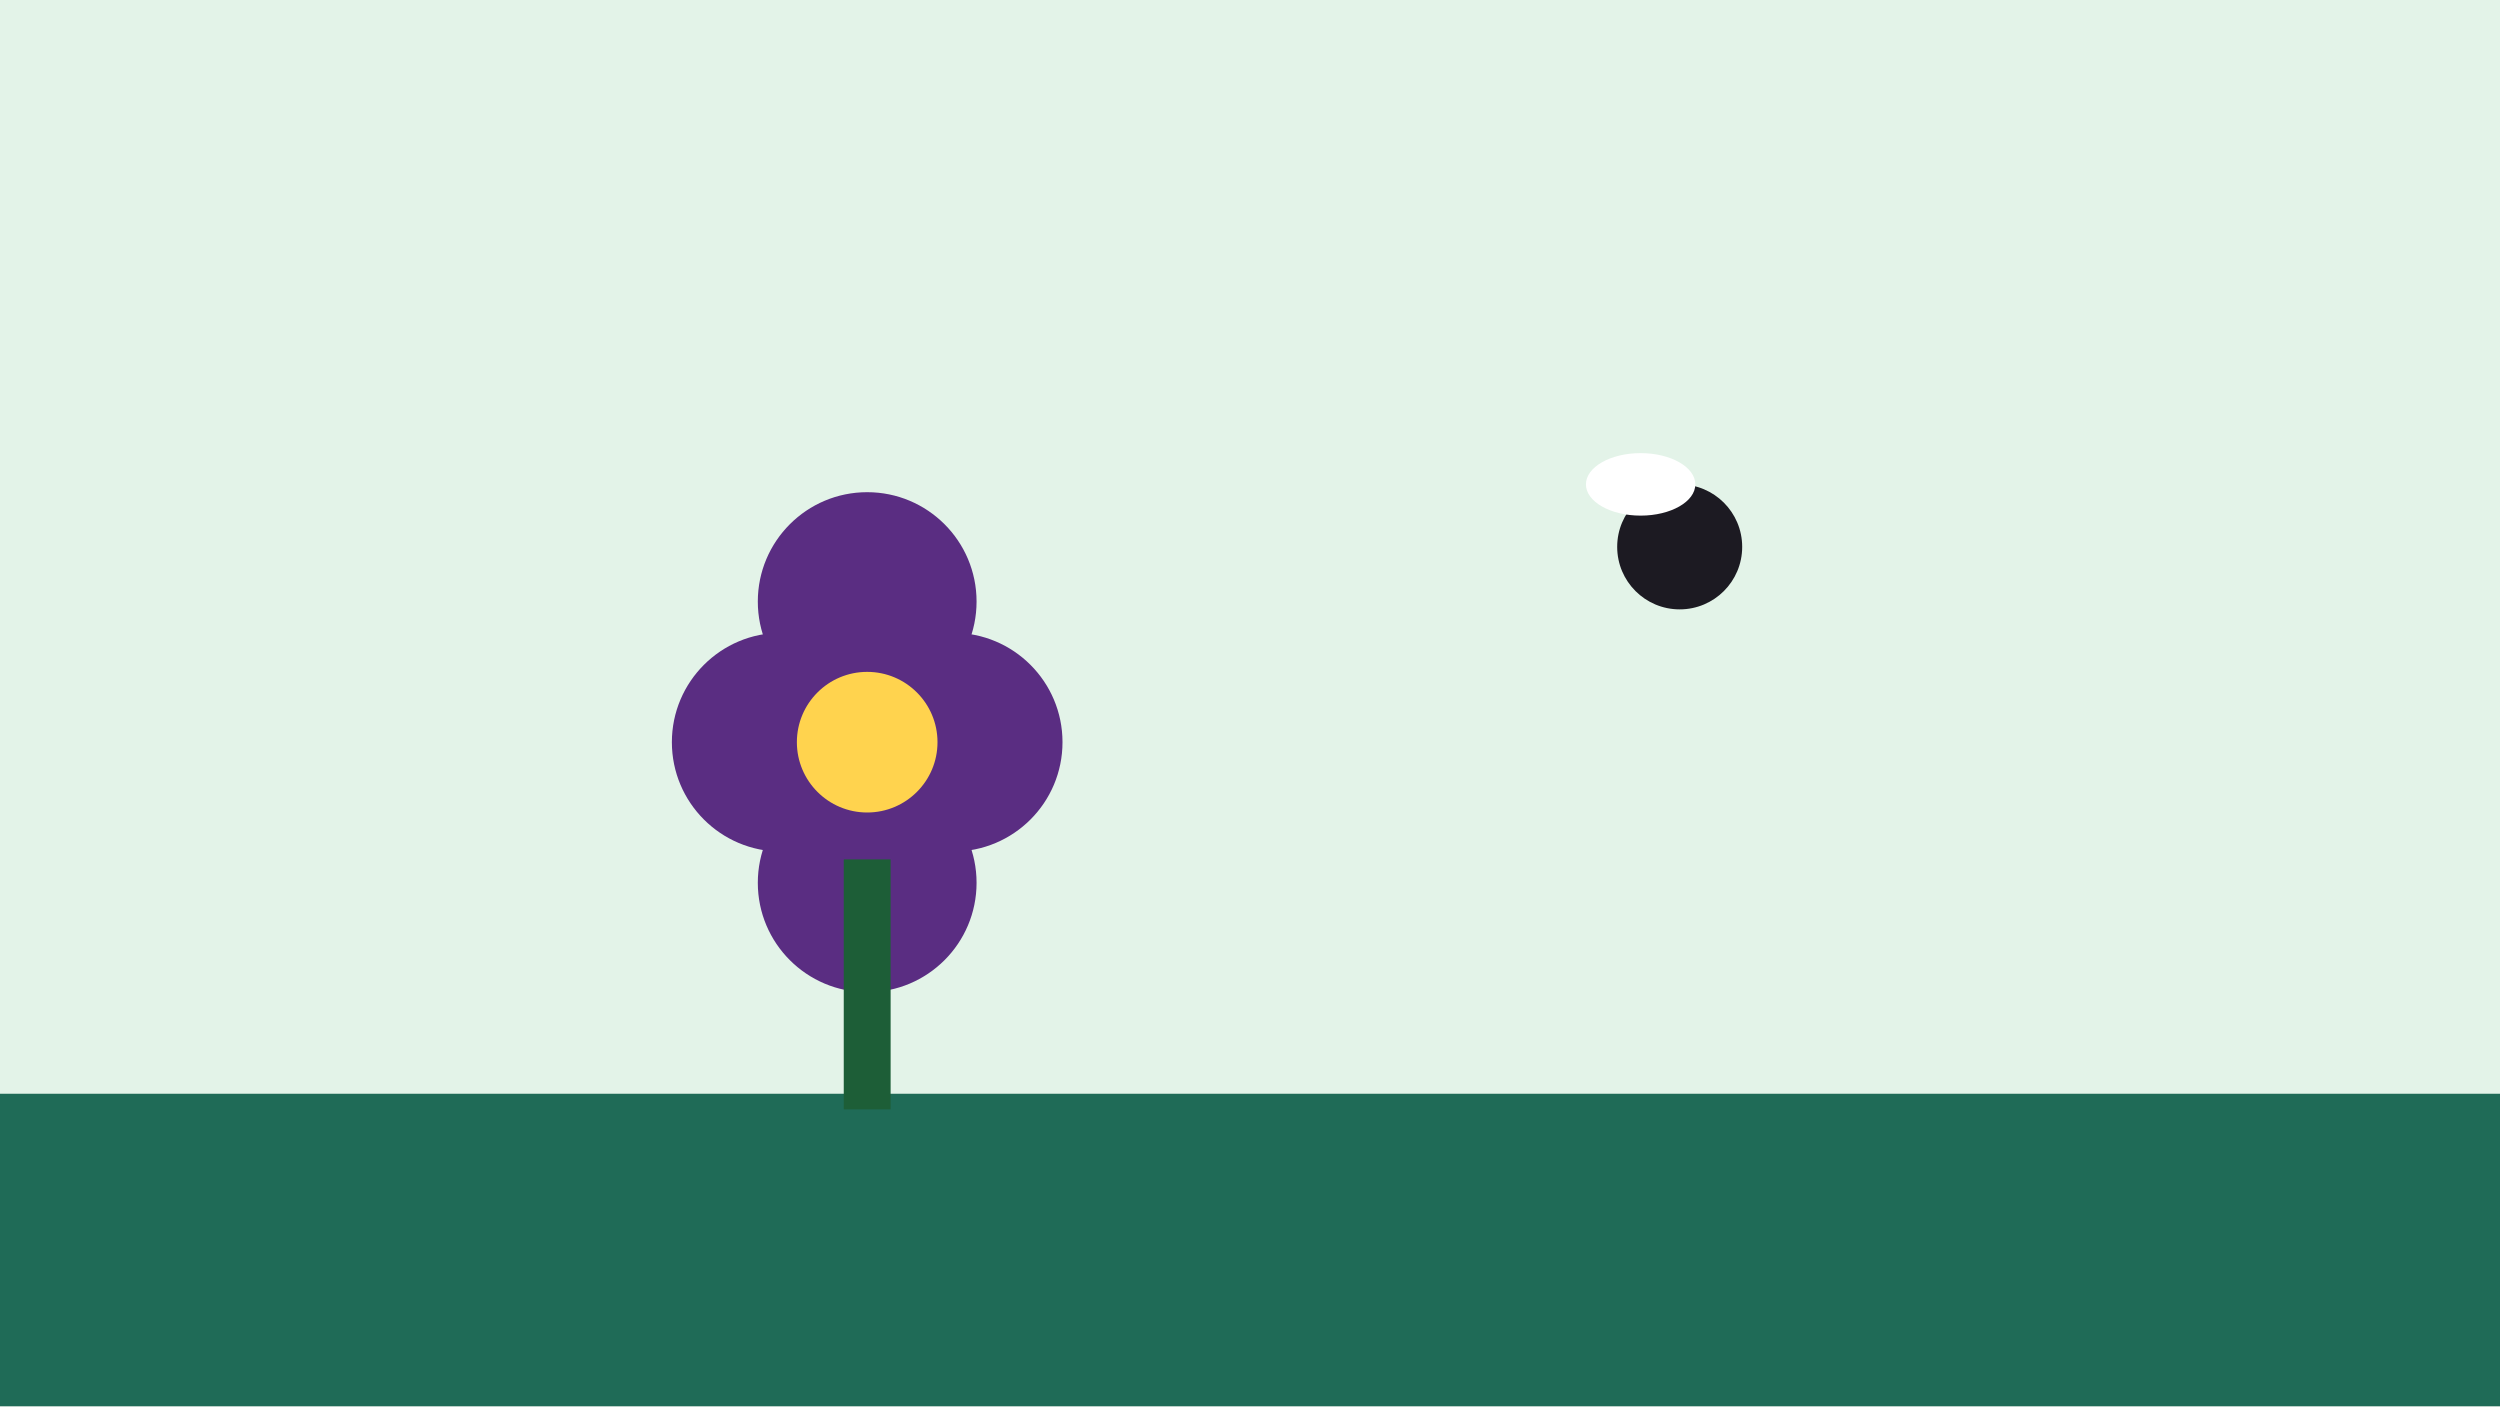
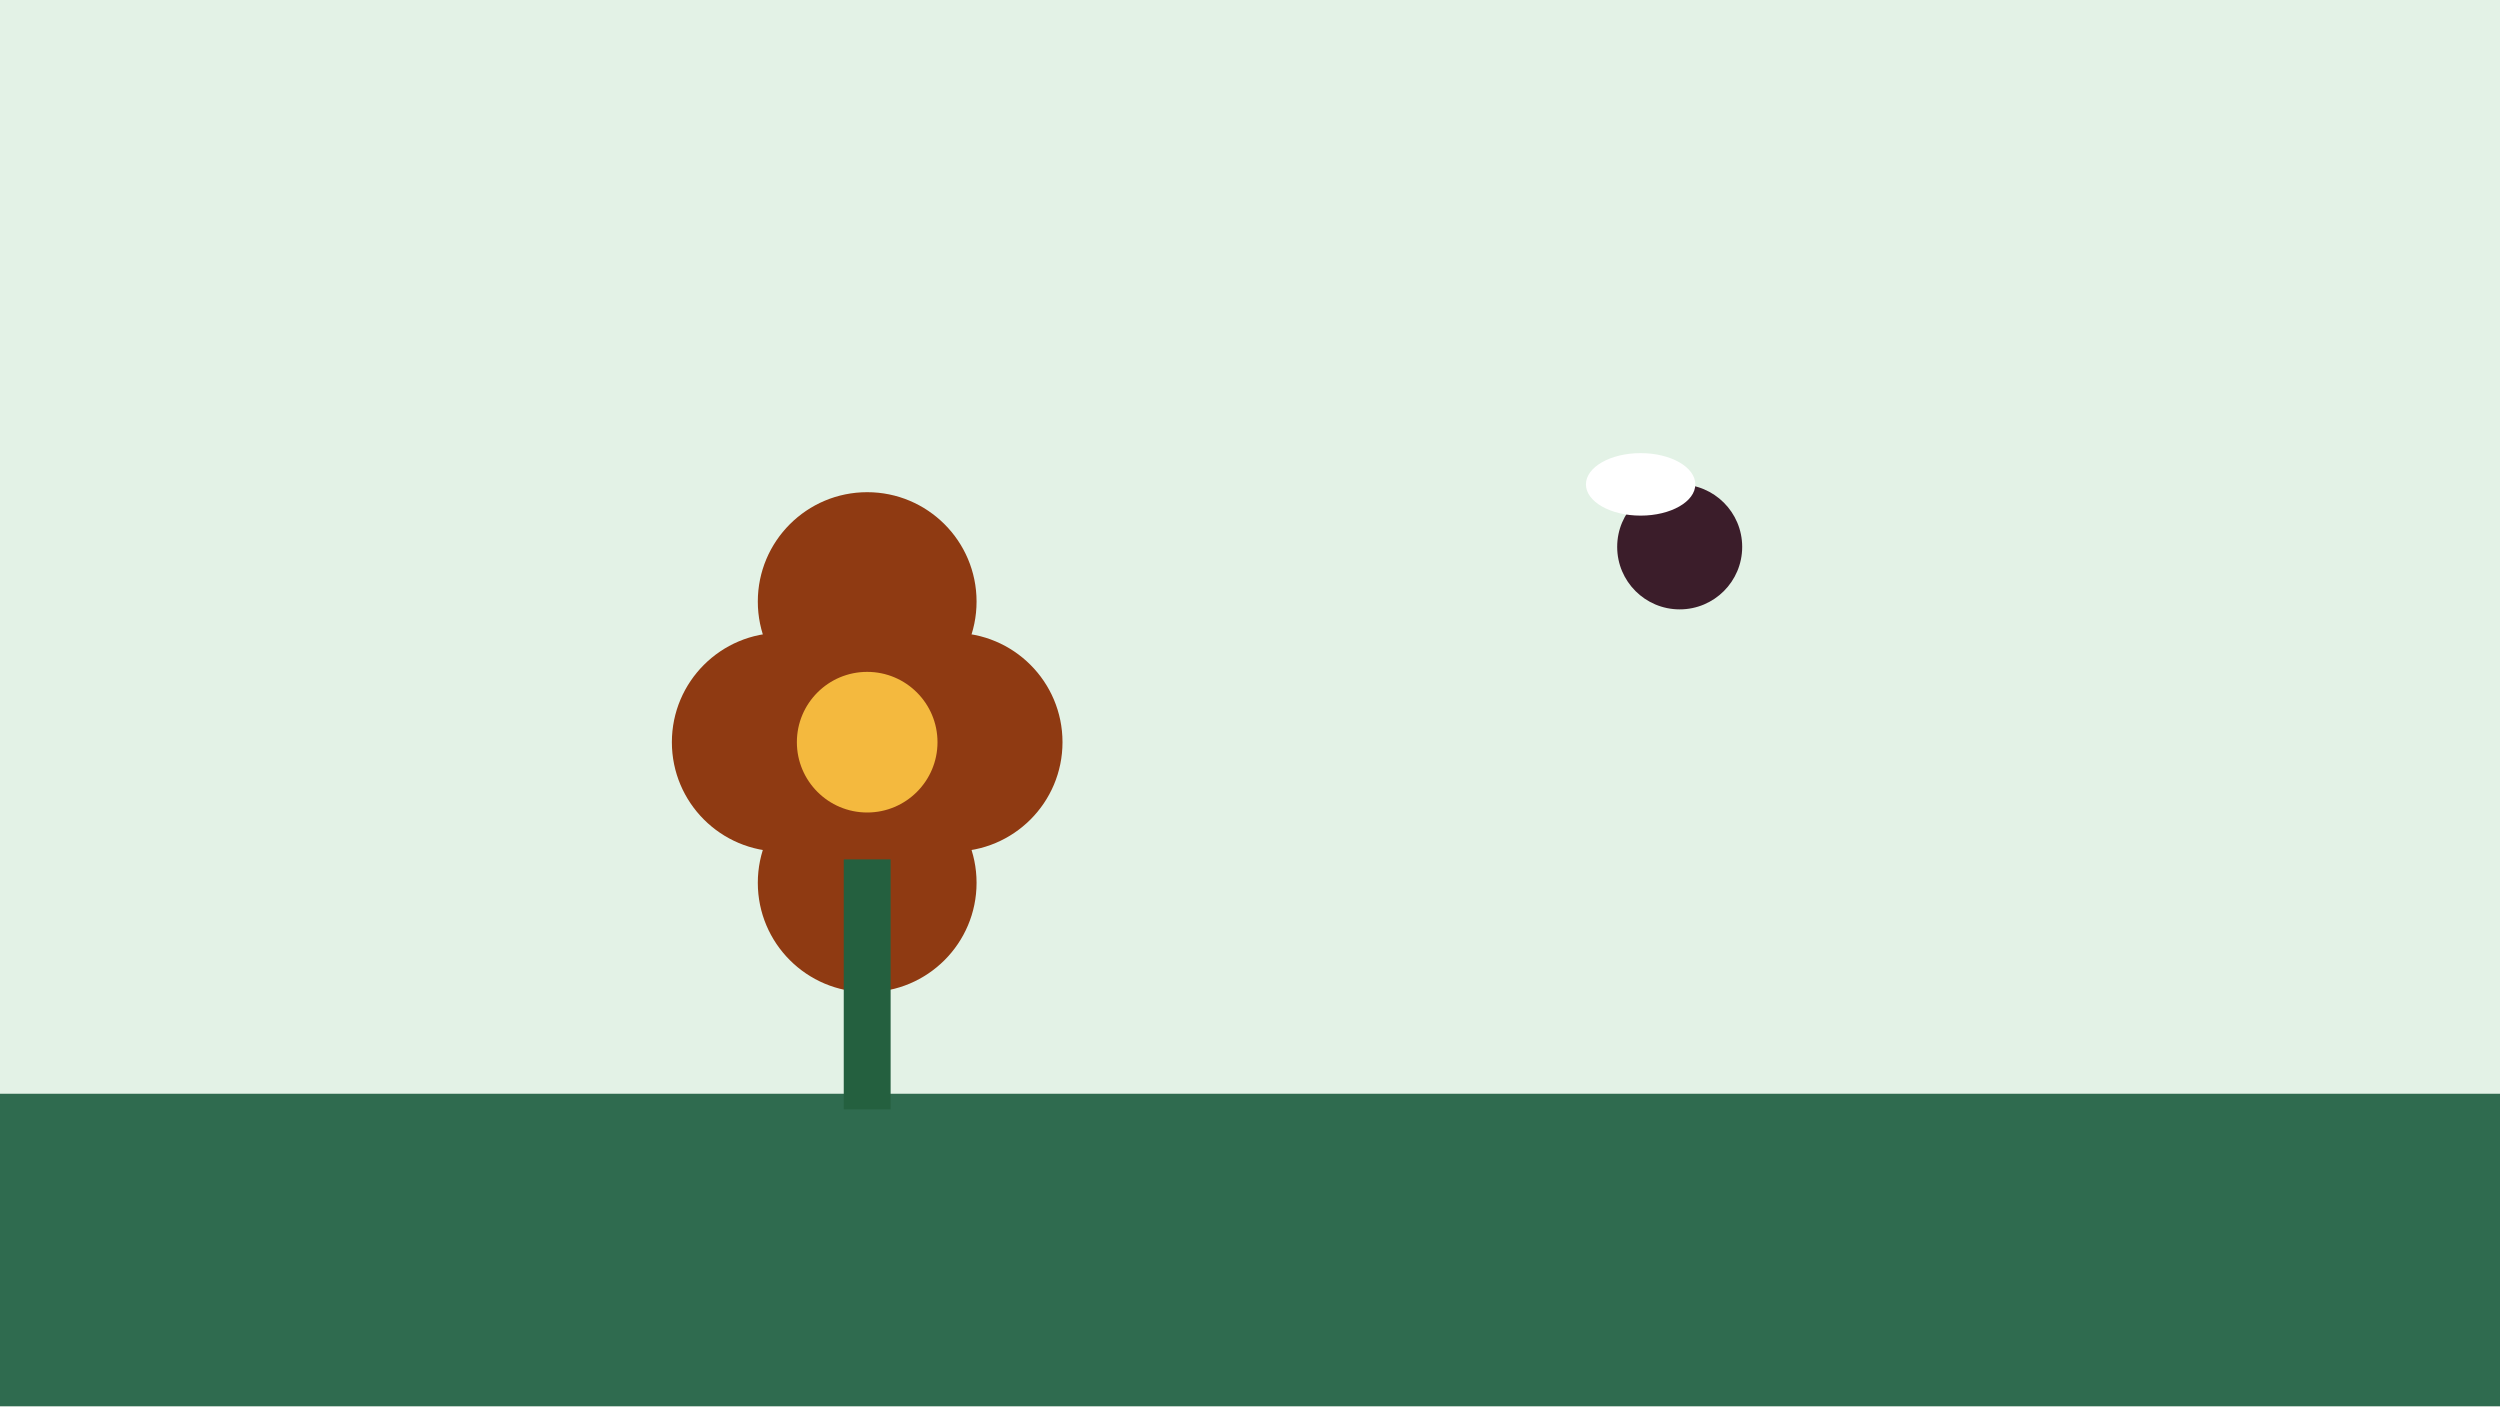
<svg xmlns="http://www.w3.org/2000/svg" viewBox="0 0 320 180" width="320" height="180">
-   <rect width="320" height="180" fill="#e3f3e8" />
-   <rect x="0" y="140" width="320" height="40" fill="#1f6b57" />
-   <g fill="#5a2d82">
+   <rect width="320" height="180" fill="#e3f2e6" />
+   <rect x="0" y="140" width="320" height="40" fill="#2f6b4f" />
+   <g fill="#8f3a12">
    <circle cx="100" cy="95" r="14" />
    <circle cx="122" cy="95" r="14" />
    <circle cx="111" cy="77" r="14" />
    <circle cx="111" cy="113" r="14" />
  </g>
-   <circle cx="111" cy="95" r="9" fill="#ffd34e" />
-   <rect x="108" y="110" width="6" height="32" fill="#1d5e37" />
-   <circle cx="215" cy="70" r="8" fill="#1c1a22" />
+   <circle cx="111" cy="95" r="9" fill="#f4b93e" />
+   <rect x="108" y="110" width="6" height="32" fill="#24603f" />
+   <circle cx="215" cy="70" r="8" fill="#3b1d2a" />
  <ellipse cx="210" cy="62" rx="7" ry="4" fill="#fff" />
</svg>
